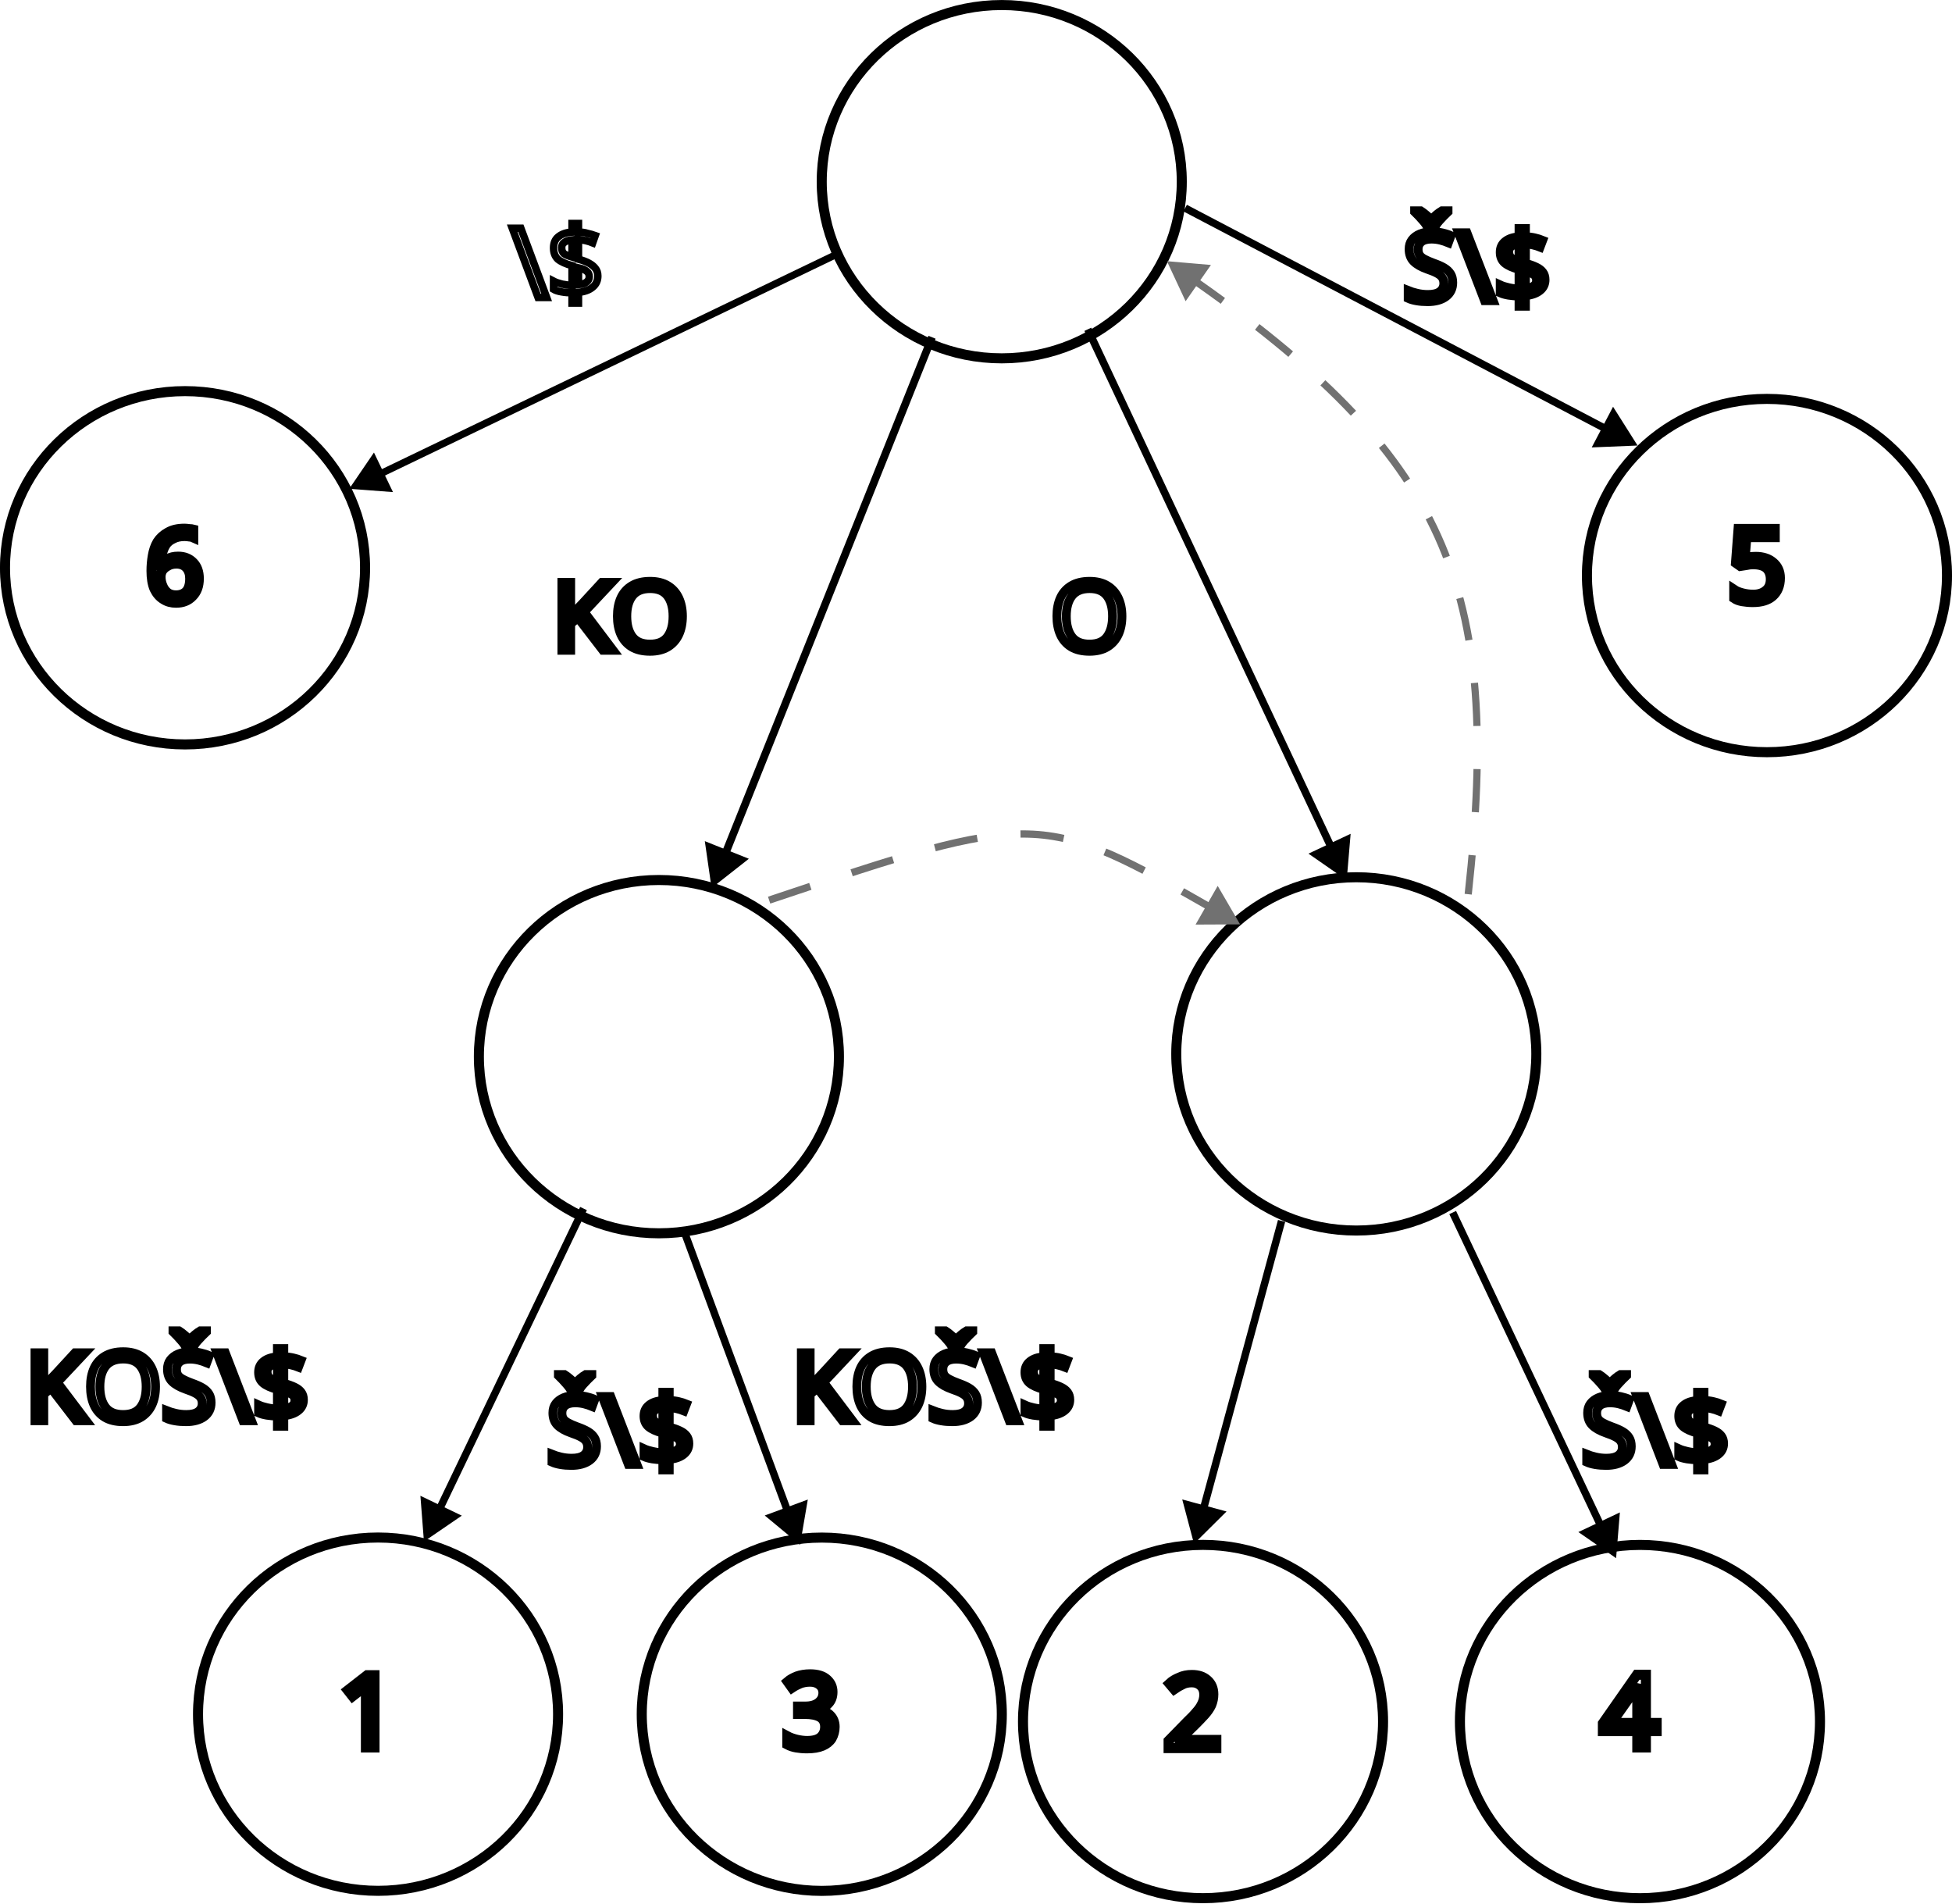
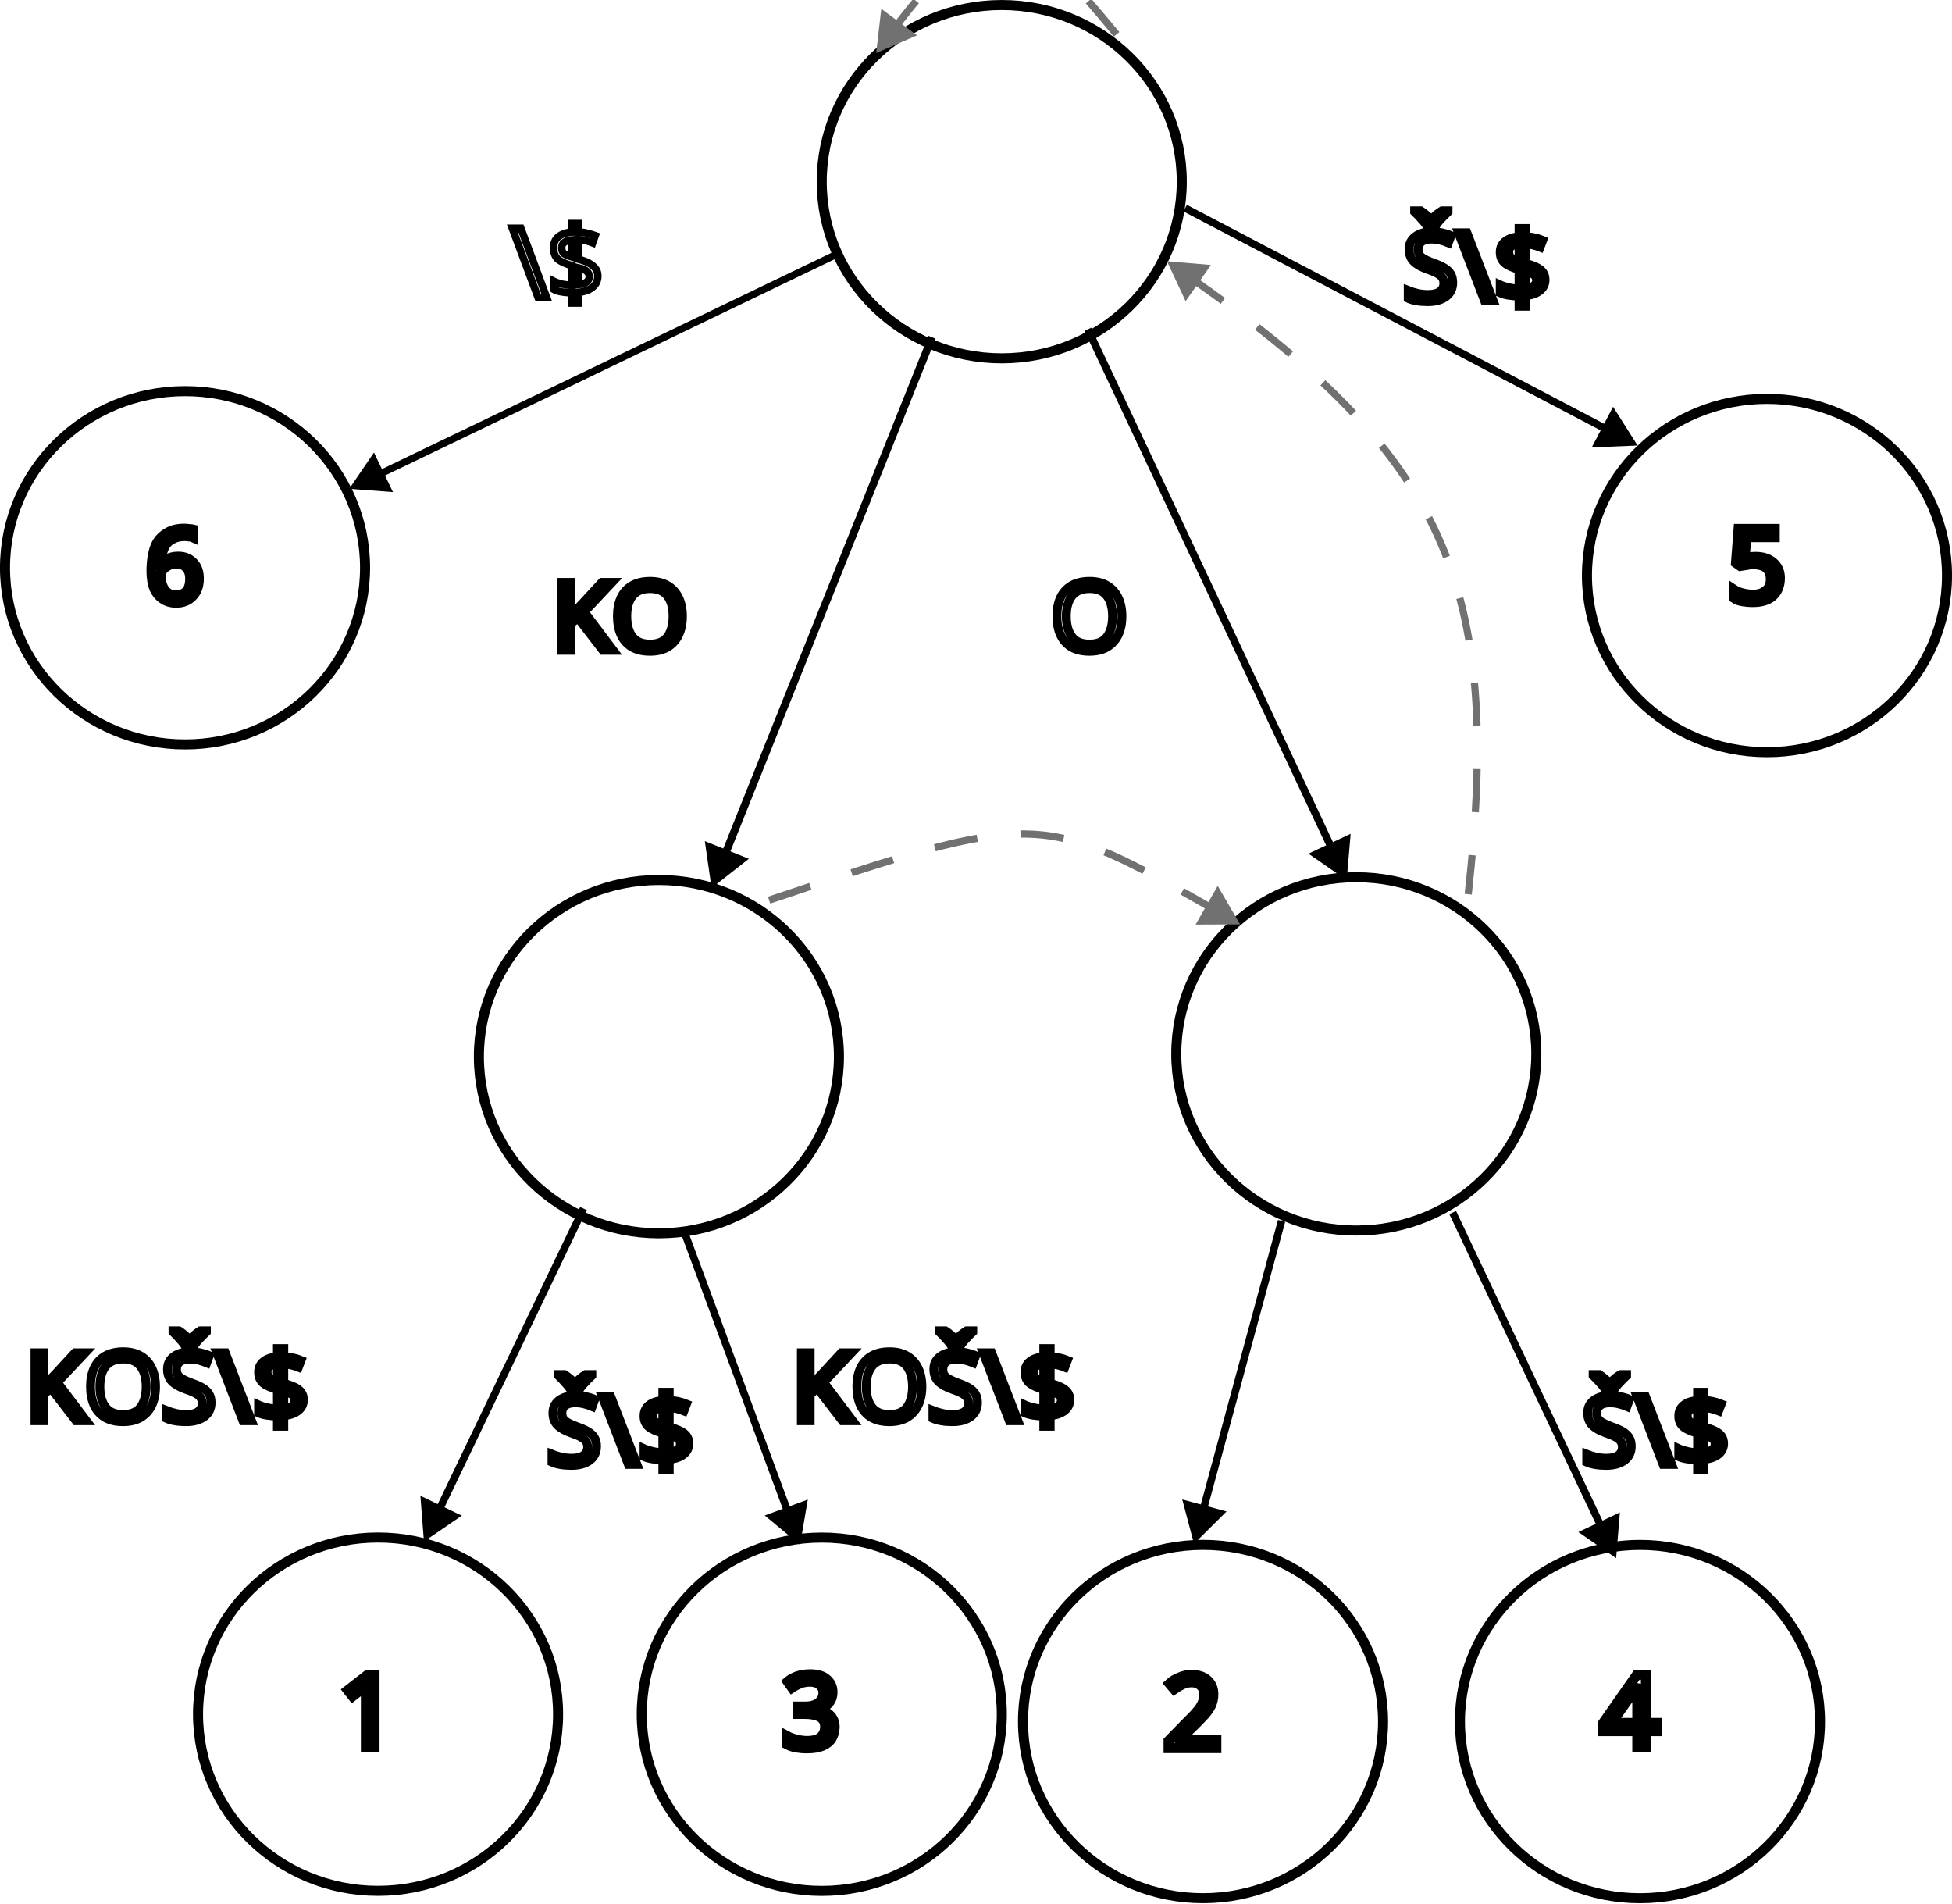
<svg xmlns="http://www.w3.org/2000/svg" width="70.913mm" height="69.127mm" viewBox="0 0 70.913 69.127" version="1.1" id="svg1" xml:space="preserve">
  <defs id="defs1">
    <marker style="overflow:visible" id="Triangle" refX="0" refY="0" orient="auto" markerWidth="1" markerHeight="1" viewBox="0 0 1 1" preserveAspectRatio="xMidYMid">
      <path transform="scale(0.5)" style="fill:context-stroke;fill-rule:evenodd;stroke:context-stroke;stroke-width:1pt" d="M 5.77,0 -2.88,5 V -5 Z" id="path135" />
    </marker>
    <marker style="overflow:visible" id="Triangle-1-27-2-8" refX="0" refY="0" orient="auto-start-reverse" markerWidth="1" markerHeight="1" viewBox="0 0 1 1" preserveAspectRatio="xMidYMid">
      <path transform="scale(0.5)" style="fill:context-stroke;fill-rule:evenodd;stroke:context-stroke;stroke-width:1pt" d="M 5.77,0 -2.88,5 V -5 Z" id="path135-7-9-91-0" />
    </marker>
    <marker style="overflow:visible" id="Triangle-1-27-0-35-6" refX="0" refY="0" orient="auto-start-reverse" markerWidth="1" markerHeight="1" viewBox="0 0 1 1" preserveAspectRatio="xMidYMid">
      <path transform="scale(0.5)" style="fill:context-stroke;fill-rule:evenodd;stroke:context-stroke;stroke-width:1pt" d="M 5.77,0 -2.88,5 V -5 Z" id="path135-7-9-9-9-8" />
    </marker>
    <marker style="overflow:visible" id="Triangle-1-27-0-3-8-1" refX="0" refY="0" orient="auto-start-reverse" markerWidth="1" markerHeight="1" viewBox="0 0 1 1" preserveAspectRatio="xMidYMid">
      <path transform="scale(0.5)" style="fill:context-stroke;fill-rule:evenodd;stroke:context-stroke;stroke-width:1pt" d="M 5.77,0 -2.88,5 V -5 Z" id="path135-7-9-9-8-4-9" />
    </marker>
    <marker style="overflow:visible" id="Triangle-1-2-4-6-7" refX="0" refY="0" orient="auto-start-reverse" markerWidth="1" markerHeight="1" viewBox="0 0 1 1" preserveAspectRatio="xMidYMid">
      <path transform="scale(0.5)" style="fill:context-stroke;fill-rule:evenodd;stroke:context-stroke;stroke-width:1pt" d="M 5.77,0 -2.88,5 V -5 Z" id="path135-7-2-3-3-2" />
    </marker>
    <marker style="overflow:visible" id="Triangle-1-27-0-35-7-2" refX="0" refY="0" orient="auto-start-reverse" markerWidth="1" markerHeight="1" viewBox="0 0 1 1" preserveAspectRatio="xMidYMid">
      <path transform="scale(0.5)" style="fill:context-stroke;fill-rule:evenodd;stroke:context-stroke;stroke-width:1pt" d="M 5.77,0 -2.88,5 V -5 Z" id="path135-7-9-9-9-7-8" />
    </marker>
    <marker style="overflow:visible" id="Triangle-1-27-0-3-8-3-9" refX="0" refY="0" orient="auto-start-reverse" markerWidth="1" markerHeight="1" viewBox="0 0 1 1" preserveAspectRatio="xMidYMid">
      <path transform="scale(0.5)" style="fill:context-stroke;fill-rule:evenodd;stroke:context-stroke;stroke-width:1pt" d="M 5.77,0 -2.88,5 V -5 Z" id="path135-7-9-9-8-4-3-0" />
    </marker>
    <marker style="overflow:visible" id="Triangle-5" refX="0" refY="0" orient="auto-start-reverse" markerWidth="1" markerHeight="1" viewBox="0 0 1 1" preserveAspectRatio="xMidYMid">
      <path transform="scale(0.5)" style="fill:context-stroke;fill-rule:evenodd;stroke:context-stroke;stroke-width:1pt" d="M 5.77,0 -2.88,5 V -5 Z" id="path135-8" />
    </marker>
    <marker style="overflow:visible" id="Triangle-58" refX="0" refY="0" orient="auto-start-reverse" markerWidth="1" markerHeight="1" viewBox="0 0 1 1" preserveAspectRatio="xMidYMid">
      <path transform="scale(0.5)" style="fill:context-stroke;fill-rule:evenodd;stroke:context-stroke;stroke-width:1pt" d="M 5.77,0 -2.88,5 V -5 Z" id="path135-1" />
    </marker>
    <rect x="173.456" y="550.378" width="62.326" height="20.116" id="rect37" />
    <rect x="173.456" y="550.378" width="62.326" height="20.116" id="rect38" />
    <rect x="173.456" y="550.378" width="62.326" height="20.116" id="rect39" />
    <rect x="173.456" y="550.378" width="62.326" height="20.116" id="rect40" />
    <rect x="173.456" y="550.378" width="62.326" height="20.116" id="rect41" />
    <rect x="173.456" y="550.378" width="62.326" height="20.116" id="rect42" />
    <rect x="173.456" y="550.378" width="62.326" height="20.116" id="rect43" />
+     <marker style="overflow:visible" id="Triangle-1-27-0-3-8-3-9-4" refX="0" refY="0" orient="auto-start-reverse" markerWidth="1" markerHeight="1" viewBox="0 0 1 1" preserveAspectRatio="xMidYMid">
+       <path transform="scale(0.5)" style="fill:context-stroke;fill-rule:evenodd;stroke:context-stroke;stroke-width:1pt" d="M 5.77,0 -2.88,5 V -5 Z" id="path135-7-9-9-8-4-3-0-8" />
+     </marker>
  </defs>
  <text xml:space="preserve" style="font-style:normal;font-variant:normal;font-weight:normal;font-stretch:normal;font-size:3.678px;font-family:sans-serif;-inkscape-font-specification:'sans-serif, Normal';font-variant-ligatures:normal;font-variant-caps:normal;font-variant-numeric:normal;font-variant-east-asian:normal;text-align:start;writing-mode:lr-tb;direction:ltr;text-anchor:start;display:inline;fill:none;fill-opacity:0;fill-rule:nonzero;stroke:#000000;stroke-width:0.365;stroke-dasharray:none;stroke-opacity:1" x="12.31" y="63.469" id="text1">
    <tspan id="tspan1" style="stroke-width:0.365" x="12.31" y="63.469">1</tspan>
  </text>
  <ellipse style="fill:none;fill-opacity:0;fill-rule:nonzero;stroke:#000000;stroke-width:0.365;stroke-dasharray:none;stroke-opacity:1" id="ellipse1" cx="36.392" cy="6.599" rx="6.54" ry="6.416" />
  <ellipse style="fill:none;fill-opacity:0;fill-rule:nonzero;stroke:#000000;stroke-width:0.365;stroke-dasharray:none;stroke-opacity:1" id="ellipse2" cx="23.937" cy="38.378" rx="6.54" ry="6.416" />
  <ellipse style="fill:none;fill-opacity:0;fill-rule:nonzero;stroke:#000000;stroke-width:0.365;stroke-dasharray:none;stroke-opacity:1" id="ellipse3" cx="13.734" cy="62.26" rx="6.54" ry="6.416" />
  <text xml:space="preserve" style="font-style:normal;font-variant:normal;font-weight:normal;font-stretch:normal;font-size:3.678px;font-family:sans-serif;-inkscape-font-specification:'sans-serif, Normal';font-variant-ligatures:normal;font-variant-caps:normal;font-variant-numeric:normal;font-variant-east-asian:normal;text-align:start;writing-mode:lr-tb;direction:ltr;text-anchor:start;display:inline;fill:none;fill-opacity:0;fill-rule:nonzero;stroke:#000000;stroke-width:0.365;stroke-dasharray:none;stroke-opacity:1" x="28.43" y="63.465" id="text3">
    <tspan id="tspan3" style="stroke-width:0.365" x="28.43" y="63.465">3</tspan>
  </text>
  <ellipse style="fill:none;fill-opacity:0;fill-rule:nonzero;stroke:#000000;stroke-width:0.365;stroke-dasharray:none;stroke-opacity:1" id="ellipse4" cx="29.854" cy="62.262" rx="6.54" ry="6.416" />
  <path style="fill:none;fill-opacity:0;fill-rule:nonzero;stroke:#000000;stroke-width:0.28;stroke-dasharray:none;stroke-opacity:1;marker-end:url(#Triangle-1-27-2-8)" d="M 33.859,12.25 26.22,31.332" id="path5" />
  <path style="fill:none;fill-opacity:0;fill-rule:nonzero;stroke:#000000;stroke-width:0.271;stroke-dasharray:none;stroke-opacity:1;marker-end:url(#Triangle-1-27-0-35-6)" d="m 21.198,43.895 -5.381,11.227" id="path8" />
  <path style="fill:none;fill-opacity:0;fill-rule:nonzero;stroke:#000000;stroke-width:0.271;stroke-dasharray:none;stroke-opacity:1;marker-end:url(#Triangle-1-27-0-3-8-1)" d="m 24.866,44.761 3.865,10.444" id="path9" />
  <text xml:space="preserve" transform="matrix(0.2326683,0,0,0.2252089,-20.2947,-103.3611)" id="text28" style="font-style:normal;font-variant:normal;font-weight:300;font-stretch:normal;font-size:15.411px;font-family:Calibri;-inkscape-font-specification:'Calibri, Light';font-variant-ligatures:normal;font-variant-caps:normal;font-variant-numeric:normal;font-variant-east-asian:normal;text-align:start;writing-mode:lr-tb;direction:ltr;white-space:pre;shape-inside:url(#rect37);display:inline;fill:#000000;fill-opacity:1;fill-rule:nonzero;stroke:#000000;stroke-width:1.38;stroke-dasharray:none;stroke-opacity:1">
-     <tspan x="173.457" y="563.862" id="tspan2">KO</tspan>
+     <tspan x="173.457" y="563.862" id="tspan10">KO</tspan>
  </text>
  <text xml:space="preserve" transform="matrix(0.2326683,0,0,0.2252089,-20.4866,-73.79165)" id="text29" style="font-style:normal;font-variant:normal;font-weight:300;font-stretch:normal;font-size:15.411px;font-family:Calibri;-inkscape-font-specification:'Calibri, Light';font-variant-ligatures:normal;font-variant-caps:normal;font-variant-numeric:normal;font-variant-east-asian:normal;text-align:start;writing-mode:lr-tb;direction:ltr;white-space:pre;shape-inside:url(#rect38);display:inline;fill:none;fill-opacity:0;fill-rule:nonzero;stroke:#000000;stroke-width:1.38;stroke-dasharray:none;stroke-opacity:1">
-     <tspan x="173.457" y="563.862" id="tspan4">Š\$</tspan>
+     <tspan x="173.457" y="563.862" id="tspan11">Š\$</tspan>
  </text>
  <ellipse style="fill:none;fill-opacity:1;fill-rule:nonzero;stroke:#000000;stroke-width:0.365;stroke-dasharray:none;stroke-opacity:1" id="ellipse29" cx="49.272" cy="38.278" rx="6.54" ry="6.416" />
  <path style="fill:none;fill-opacity:0;fill-rule:nonzero;stroke:#000000;stroke-width:0.275;stroke-dasharray:none;stroke-opacity:1;marker-end:url(#Triangle-1-2-4-6-7)" d="m 39.519,11.961 8.989,19.125" id="path29" />
  <text xml:space="preserve" transform="matrix(0.2326683,0,0,0.2252089,-2.180944,-103.3611)" id="text30" style="font-style:normal;font-variant:normal;font-weight:300;font-stretch:normal;font-size:15.411px;font-family:Calibri;-inkscape-font-specification:'Calibri, Light';font-variant-ligatures:normal;font-variant-caps:normal;font-variant-numeric:normal;font-variant-east-asian:normal;text-align:start;writing-mode:lr-tb;direction:ltr;white-space:pre;shape-inside:url(#rect39);display:inline;fill:none;fill-opacity:0;fill-rule:nonzero;stroke:#000000;stroke-width:1.38;stroke-dasharray:none;stroke-opacity:1">
-     <tspan x="173.457" y="563.862" id="tspan5">O</tspan>
+     <tspan x="173.457" y="563.862" id="tspan12">O</tspan>
  </text>
  <text xml:space="preserve" transform="matrix(0.2326683,0,0,0.2252089,-39.43624,-75.37915)" id="text31" style="font-style:normal;font-variant:normal;font-weight:300;font-stretch:normal;font-size:15.411px;font-family:Calibri;-inkscape-font-specification:'Calibri, Light';font-variant-ligatures:normal;font-variant-caps:normal;font-variant-numeric:normal;font-variant-east-asian:normal;text-align:start;writing-mode:lr-tb;direction:ltr;white-space:pre;shape-inside:url(#rect40);display:inline;fill:none;fill-opacity:0;fill-rule:nonzero;stroke:#000000;stroke-width:1.38;stroke-dasharray:none;stroke-opacity:1">
-     <tspan x="173.457" y="563.862" id="tspan6">KOŠ\$</tspan>
+     <tspan x="173.457" y="563.862" id="tspan13">KOŠ\$</tspan>
  </text>
  <text xml:space="preserve" style="font-style:normal;font-variant:normal;font-weight:normal;font-stretch:normal;font-size:3.678px;font-family:sans-serif;-inkscape-font-specification:'sans-serif, Normal';font-variant-ligatures:normal;font-variant-caps:normal;font-variant-numeric:normal;font-variant-east-asian:normal;text-align:start;writing-mode:lr-tb;direction:ltr;text-anchor:start;display:inline;fill:none;fill-opacity:0;fill-rule:nonzero;stroke:#000000;stroke-width:0.365;stroke-dasharray:none;stroke-opacity:1" x="42.281" y="63.492" id="text32">
    <tspan id="tspan32" style="stroke-width:0.365" x="42.281" y="63.492">2</tspan>
  </text>
  <ellipse style="fill:none;fill-opacity:0;fill-rule:nonzero;stroke:#000000;stroke-width:0.365;stroke-dasharray:none;stroke-opacity:1" id="ellipse32" cx="43.704" cy="62.527" rx="6.54" ry="6.416" />
  <text xml:space="preserve" style="font-style:normal;font-variant:normal;font-weight:normal;font-stretch:normal;font-size:3.678px;font-family:sans-serif;-inkscape-font-specification:'sans-serif, Normal';font-variant-ligatures:normal;font-variant-caps:normal;font-variant-numeric:normal;font-variant-east-asian:normal;text-align:start;writing-mode:lr-tb;direction:ltr;text-anchor:start;display:inline;fill:none;fill-opacity:0;fill-rule:nonzero;stroke:#000000;stroke-width:0.365;stroke-dasharray:none;stroke-opacity:1" x="58.154" y="63.465" id="text33">
    <tspan id="tspan33" style="stroke-width:0.365" x="58.154" y="63.465">4</tspan>
  </text>
  <ellipse style="fill:none;fill-opacity:0;fill-rule:nonzero;stroke:#000000;stroke-width:0.365;stroke-dasharray:none;stroke-opacity:1" id="ellipse33" cx="59.577" cy="62.528" rx="6.54" ry="6.416" />
  <path style="fill:none;fill-opacity:0;fill-rule:nonzero;stroke:#000000;stroke-width:0.271;stroke-dasharray:none;stroke-opacity:1;marker-end:url(#Triangle-1-27-0-35-7-2)" d="m 46.558,44.344 -2.93,10.799" id="path33" />
  <path style="fill:none;fill-opacity:0;fill-rule:nonzero;stroke:#000000;stroke-width:0.271;stroke-dasharray:none;stroke-opacity:1;marker-end:url(#Triangle-1-27-0-3-8-3-9)" d="m 52.774,44.04 5.525,11.683" id="path34" />
  <text xml:space="preserve" transform="matrix(0.2326683,0,0,0.2252089,17.10383,-73.79165)" id="text34" style="font-style:normal;font-variant:normal;font-weight:300;font-stretch:normal;font-size:15.411px;font-family:Calibri;-inkscape-font-specification:'Calibri, Light';font-variant-ligatures:normal;font-variant-caps:normal;font-variant-numeric:normal;font-variant-east-asian:normal;text-align:start;writing-mode:lr-tb;direction:ltr;white-space:pre;shape-inside:url(#rect41);display:inline;fill:none;fill-opacity:0;fill-rule:nonzero;stroke:#000000;stroke-width:1.38;stroke-dasharray:none;stroke-opacity:1">
-     <tspan x="173.457" y="563.862" id="tspan7">Š\$</tspan>
+     <tspan x="173.457" y="563.862" id="tspan14">Š\$</tspan>
  </text>
  <text xml:space="preserve" transform="matrix(0.2326683,0,0,0.2252089,-11.59551,-75.37915)" id="text35" style="font-style:normal;font-variant:normal;font-weight:300;font-stretch:normal;font-size:15.411px;font-family:Calibri;-inkscape-font-specification:'Calibri, Light';font-variant-ligatures:normal;font-variant-caps:normal;font-variant-numeric:normal;font-variant-east-asian:normal;text-align:start;writing-mode:lr-tb;direction:ltr;white-space:pre;shape-inside:url(#rect42);display:inline;fill:none;fill-opacity:0;fill-rule:nonzero;stroke:#000000;stroke-width:1.38;stroke-dasharray:none;stroke-opacity:1">
-     <tspan x="173.457" y="563.862" id="tspan8">KOŠ\$</tspan>
+     <tspan x="173.457" y="563.862" id="tspan15">KOŠ\$</tspan>
  </text>
  <path style="fill:none;fill-opacity:0;fill-rule:nonzero;stroke:#717171;stroke-width:0.263;stroke-dasharray:1.579, 1.579;stroke-dashoffset:0;stroke-opacity:1;marker-end:url(#Triangle-1-27-0-3-8-3-9)" d="m 27.941,32.694 c 9.762,-3.273 9.857,-3.268 16.299,0.416" id="path35" />
  <path style="fill:none;fill-opacity:0;fill-rule:nonzero;stroke:#717171;stroke-width:0.261;stroke-dasharray:1.566, 1.566;stroke-dashoffset:0;stroke-opacity:1;marker-start:url(#Triangle-5)" d="m 43.152,10.017 c 9.409,6.574 11.426,11.191 10.186,22.461" id="path36" />
  <text xml:space="preserve" style="font-style:normal;font-variant:normal;font-weight:normal;font-stretch:normal;font-size:3.678px;font-family:sans-serif;-inkscape-font-specification:'sans-serif, Normal';font-variant-ligatures:normal;font-variant-caps:normal;font-variant-numeric:normal;font-variant-east-asian:normal;text-align:start;writing-mode:lr-tb;direction:ltr;text-anchor:start;display:inline;fill:none;fill-opacity:0;fill-rule:nonzero;stroke:#000000;stroke-width:0.365;stroke-dasharray:none;stroke-opacity:1" x="62.768" y="21.835" id="text36">
    <tspan id="tspan36" style="stroke-width:0.365" x="62.768" y="21.835">5</tspan>
  </text>
  <ellipse style="fill:none;fill-opacity:0;fill-rule:nonzero;stroke:#000000;stroke-width:0.365;stroke-dasharray:none;stroke-opacity:1" id="ellipse36" cx="64.191" cy="20.904" rx="6.54" ry="6.416" />
  <text xml:space="preserve" style="font-style:normal;font-variant:normal;font-weight:normal;font-stretch:normal;font-size:3.678px;font-family:sans-serif;-inkscape-font-specification:'sans-serif, Normal';font-variant-ligatures:normal;font-variant-caps:normal;font-variant-numeric:normal;font-variant-east-asian:normal;text-align:start;writing-mode:lr-tb;direction:ltr;text-anchor:start;display:inline;fill:none;fill-opacity:0;fill-rule:nonzero;stroke:#000000;stroke-width:0.365;stroke-dasharray:none;stroke-opacity:1" x="5.299" y="21.86" id="text36-8">
    <tspan id="tspan36-8" style="stroke-width:0.365" x="5.299" y="21.86">6</tspan>
  </text>
  <ellipse style="fill:none;fill-opacity:0;fill-rule:nonzero;stroke:#000000;stroke-width:0.365;stroke-dasharray:none;stroke-opacity:1" id="ellipse36-2" cx="6.722" cy="20.622" rx="6.54" ry="6.416" />
  <text xml:space="preserve" transform="matrix(0.2326683,0,0,0.2252089,10.61807,-116.0593)" id="text37" style="font-style:normal;font-variant:normal;font-weight:300;font-stretch:normal;font-size:15.411px;font-family:Calibri;-inkscape-font-specification:'Calibri, Light';font-variant-ligatures:normal;font-variant-caps:normal;font-variant-numeric:normal;font-variant-east-asian:normal;text-align:start;writing-mode:lr-tb;direction:ltr;white-space:pre;shape-inside:url(#rect43);display:inline;fill:none;fill-opacity:0;fill-rule:nonzero;stroke:#000000;stroke-width:1.38;stroke-dasharray:none;stroke-opacity:1">
-     <tspan x="173.457" y="563.862" id="tspan9">Š\$</tspan>
+     <tspan x="173.457" y="563.862" id="tspan16">Š\$</tspan>
  </text>
  <path style="fill:none;fill-opacity:0;fill-rule:nonzero;stroke:#000000;stroke-width:0.271;stroke-dasharray:none;stroke-dashoffset:0;stroke-opacity:1;marker-end:url(#Triangle-58)" d="m 43.055,7.559 c 15.583,8.176 15.583,8.176 15.583,8.176" id="path37" />
  <path style="fill:none;fill-opacity:0;stroke:#000000;stroke-width:0.259;marker-end:url(#Triangle)" d="M 30.494,9.187 13.517,17.354" id="path43" />
  <text xml:space="preserve" style="font-style:normal;font-variant:normal;font-weight:300;font-stretch:normal;font-size:3.528px;font-family:Calibri;-inkscape-font-specification:'Calibri, Light';font-variant-ligatures:normal;font-variant-caps:normal;font-variant-numeric:normal;font-variant-east-asian:normal;text-align:start;writing-mode:lr-tb;direction:ltr;text-anchor:start;fill:none;fill-opacity:0;stroke:#000000;stroke-width:0.271" x="18.579" y="10.803" id="text38">
    <tspan id="tspan31" style="font-style:normal;font-variant:normal;font-weight:300;font-stretch:normal;font-size:3.528px;font-family:Calibri;-inkscape-font-specification:'Calibri, Light';font-variant-ligatures:normal;font-variant-caps:normal;font-variant-numeric:normal;font-variant-east-asian:normal;stroke-width:0.271" x="18.579" y="10.803">\$</tspan>
  </text>
+   <path style="fill:none;fill-opacity:0;fill-rule:nonzero;stroke:#717171;stroke-width:0.263;stroke-dasharray:1.579, 1.579;stroke-dashoffset:0;stroke-opacity:1;marker-end:url(#Triangle-1-27-0-3-8-3-9-4)" d="M 40.563,1.247 C 37.3,-2.676 36.149,-3.889 32.387,1.176" id="path35-2" />
</svg>
